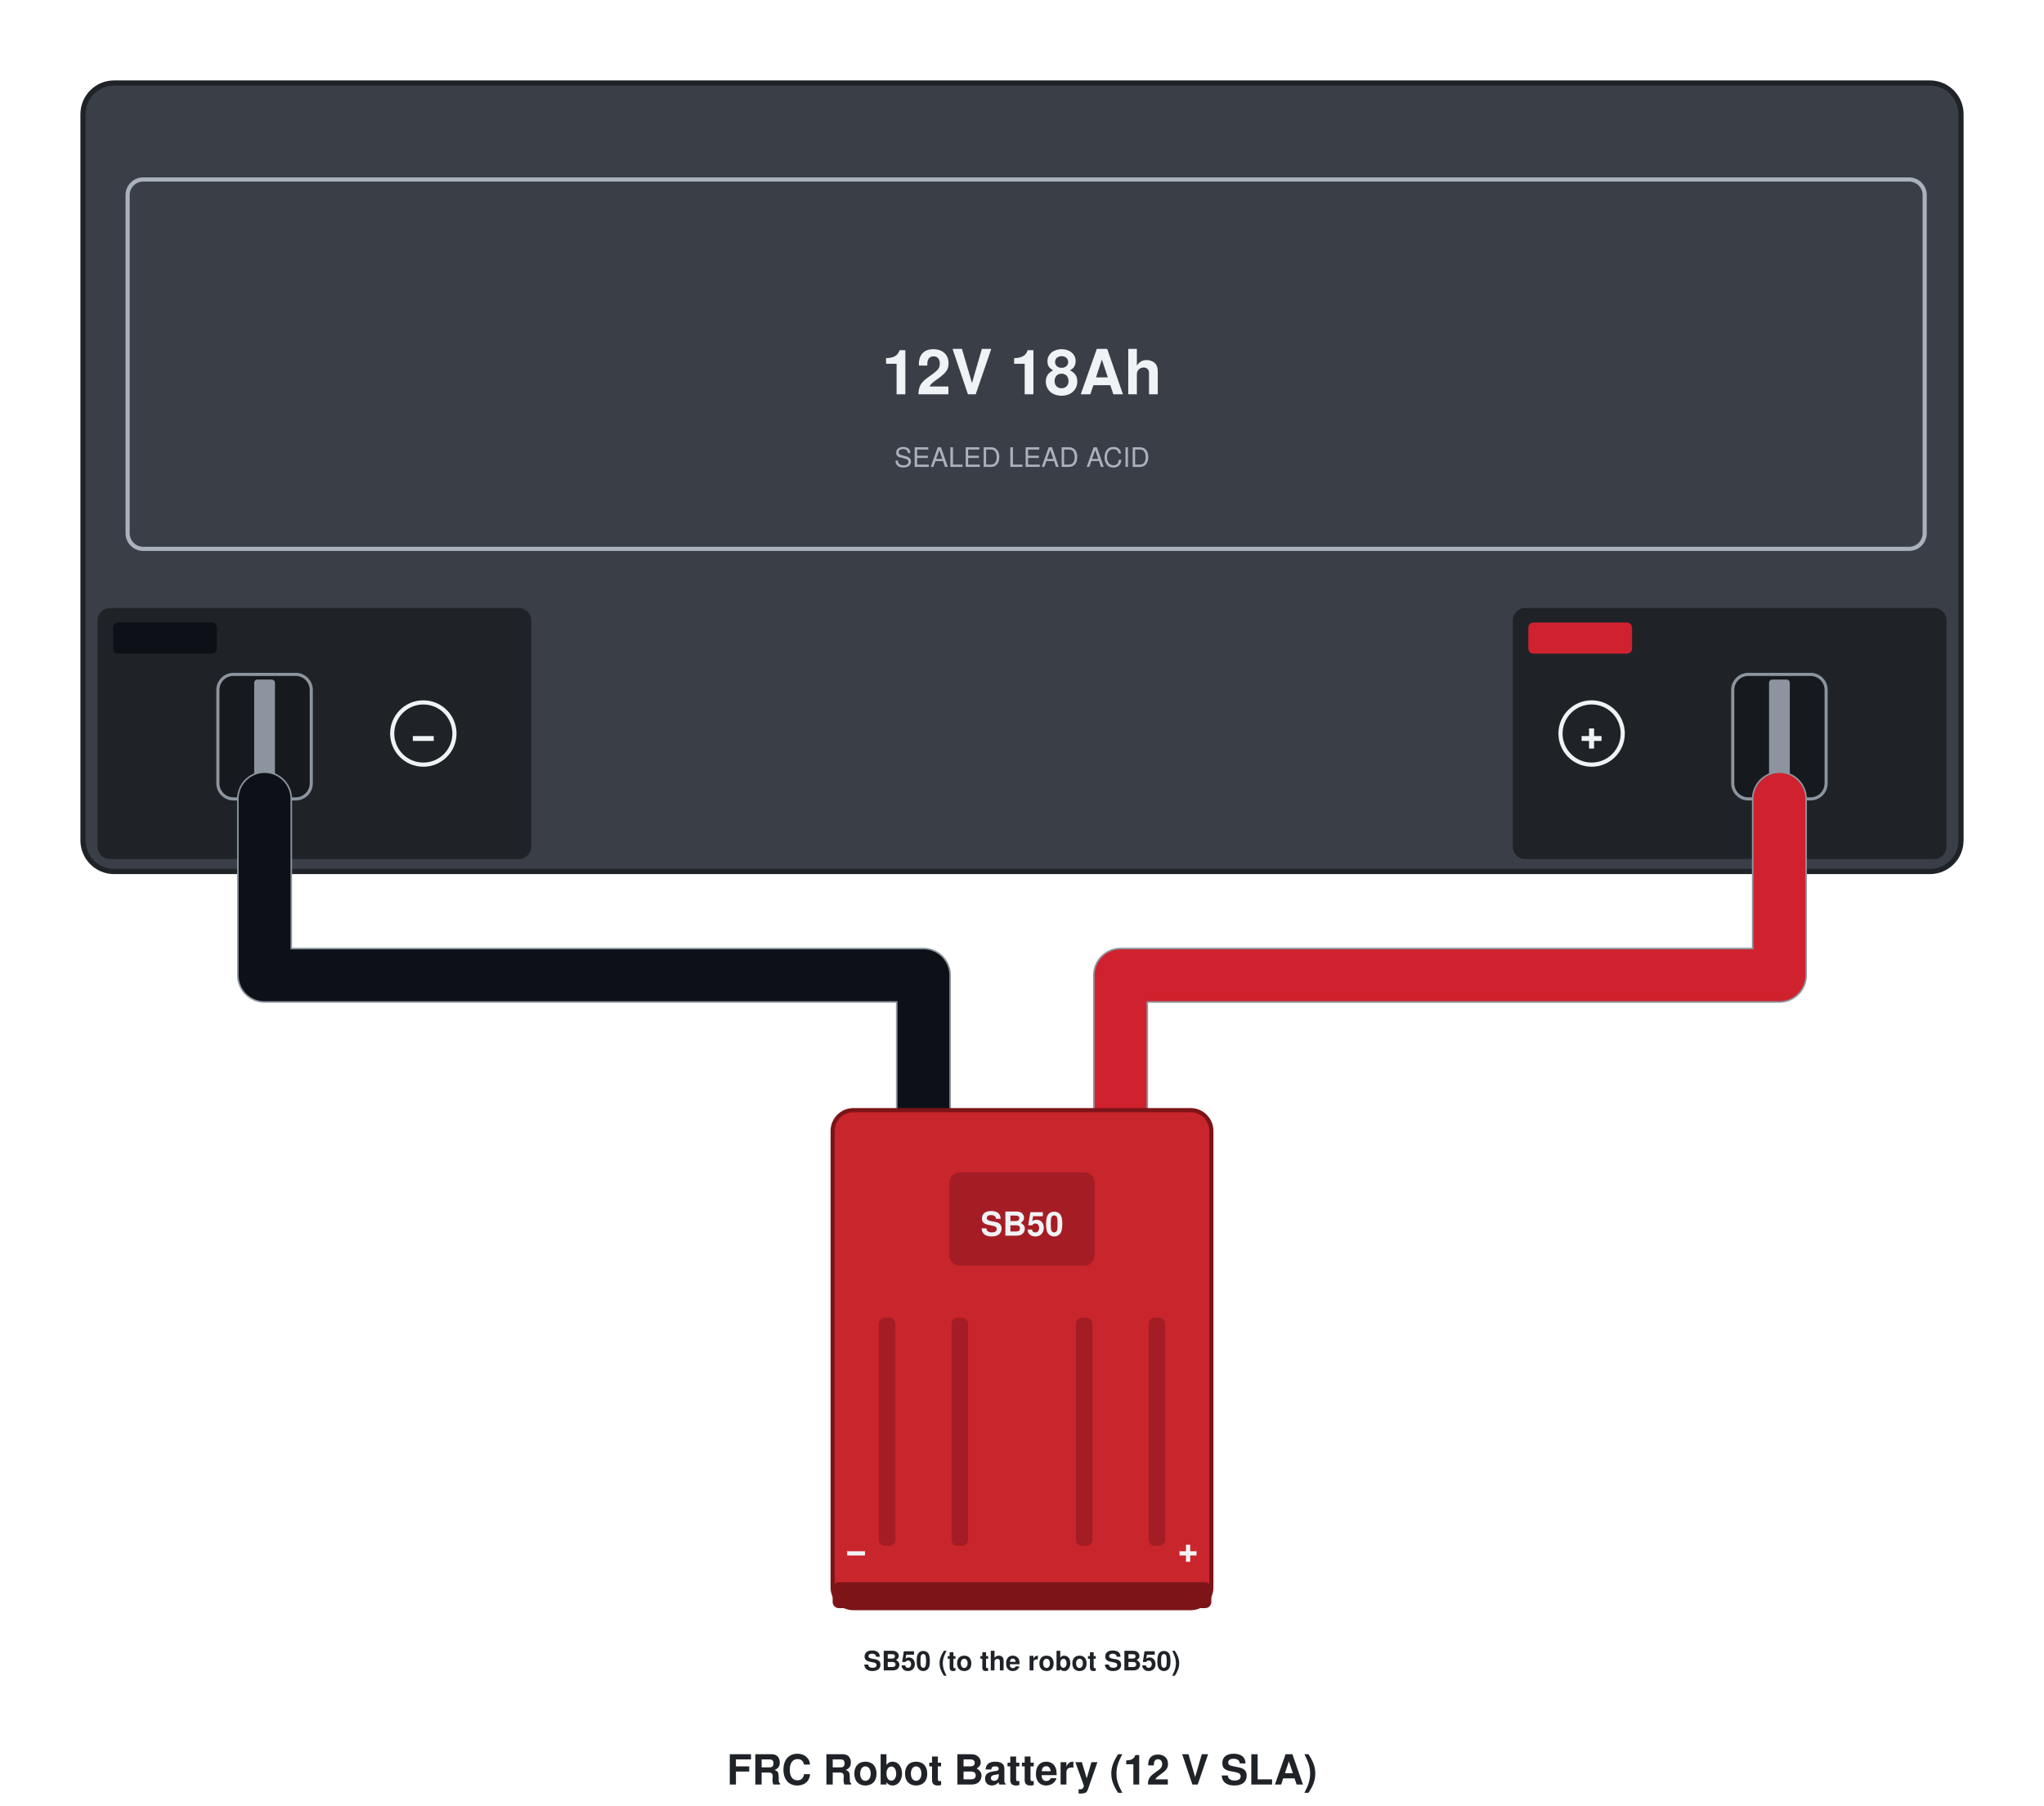
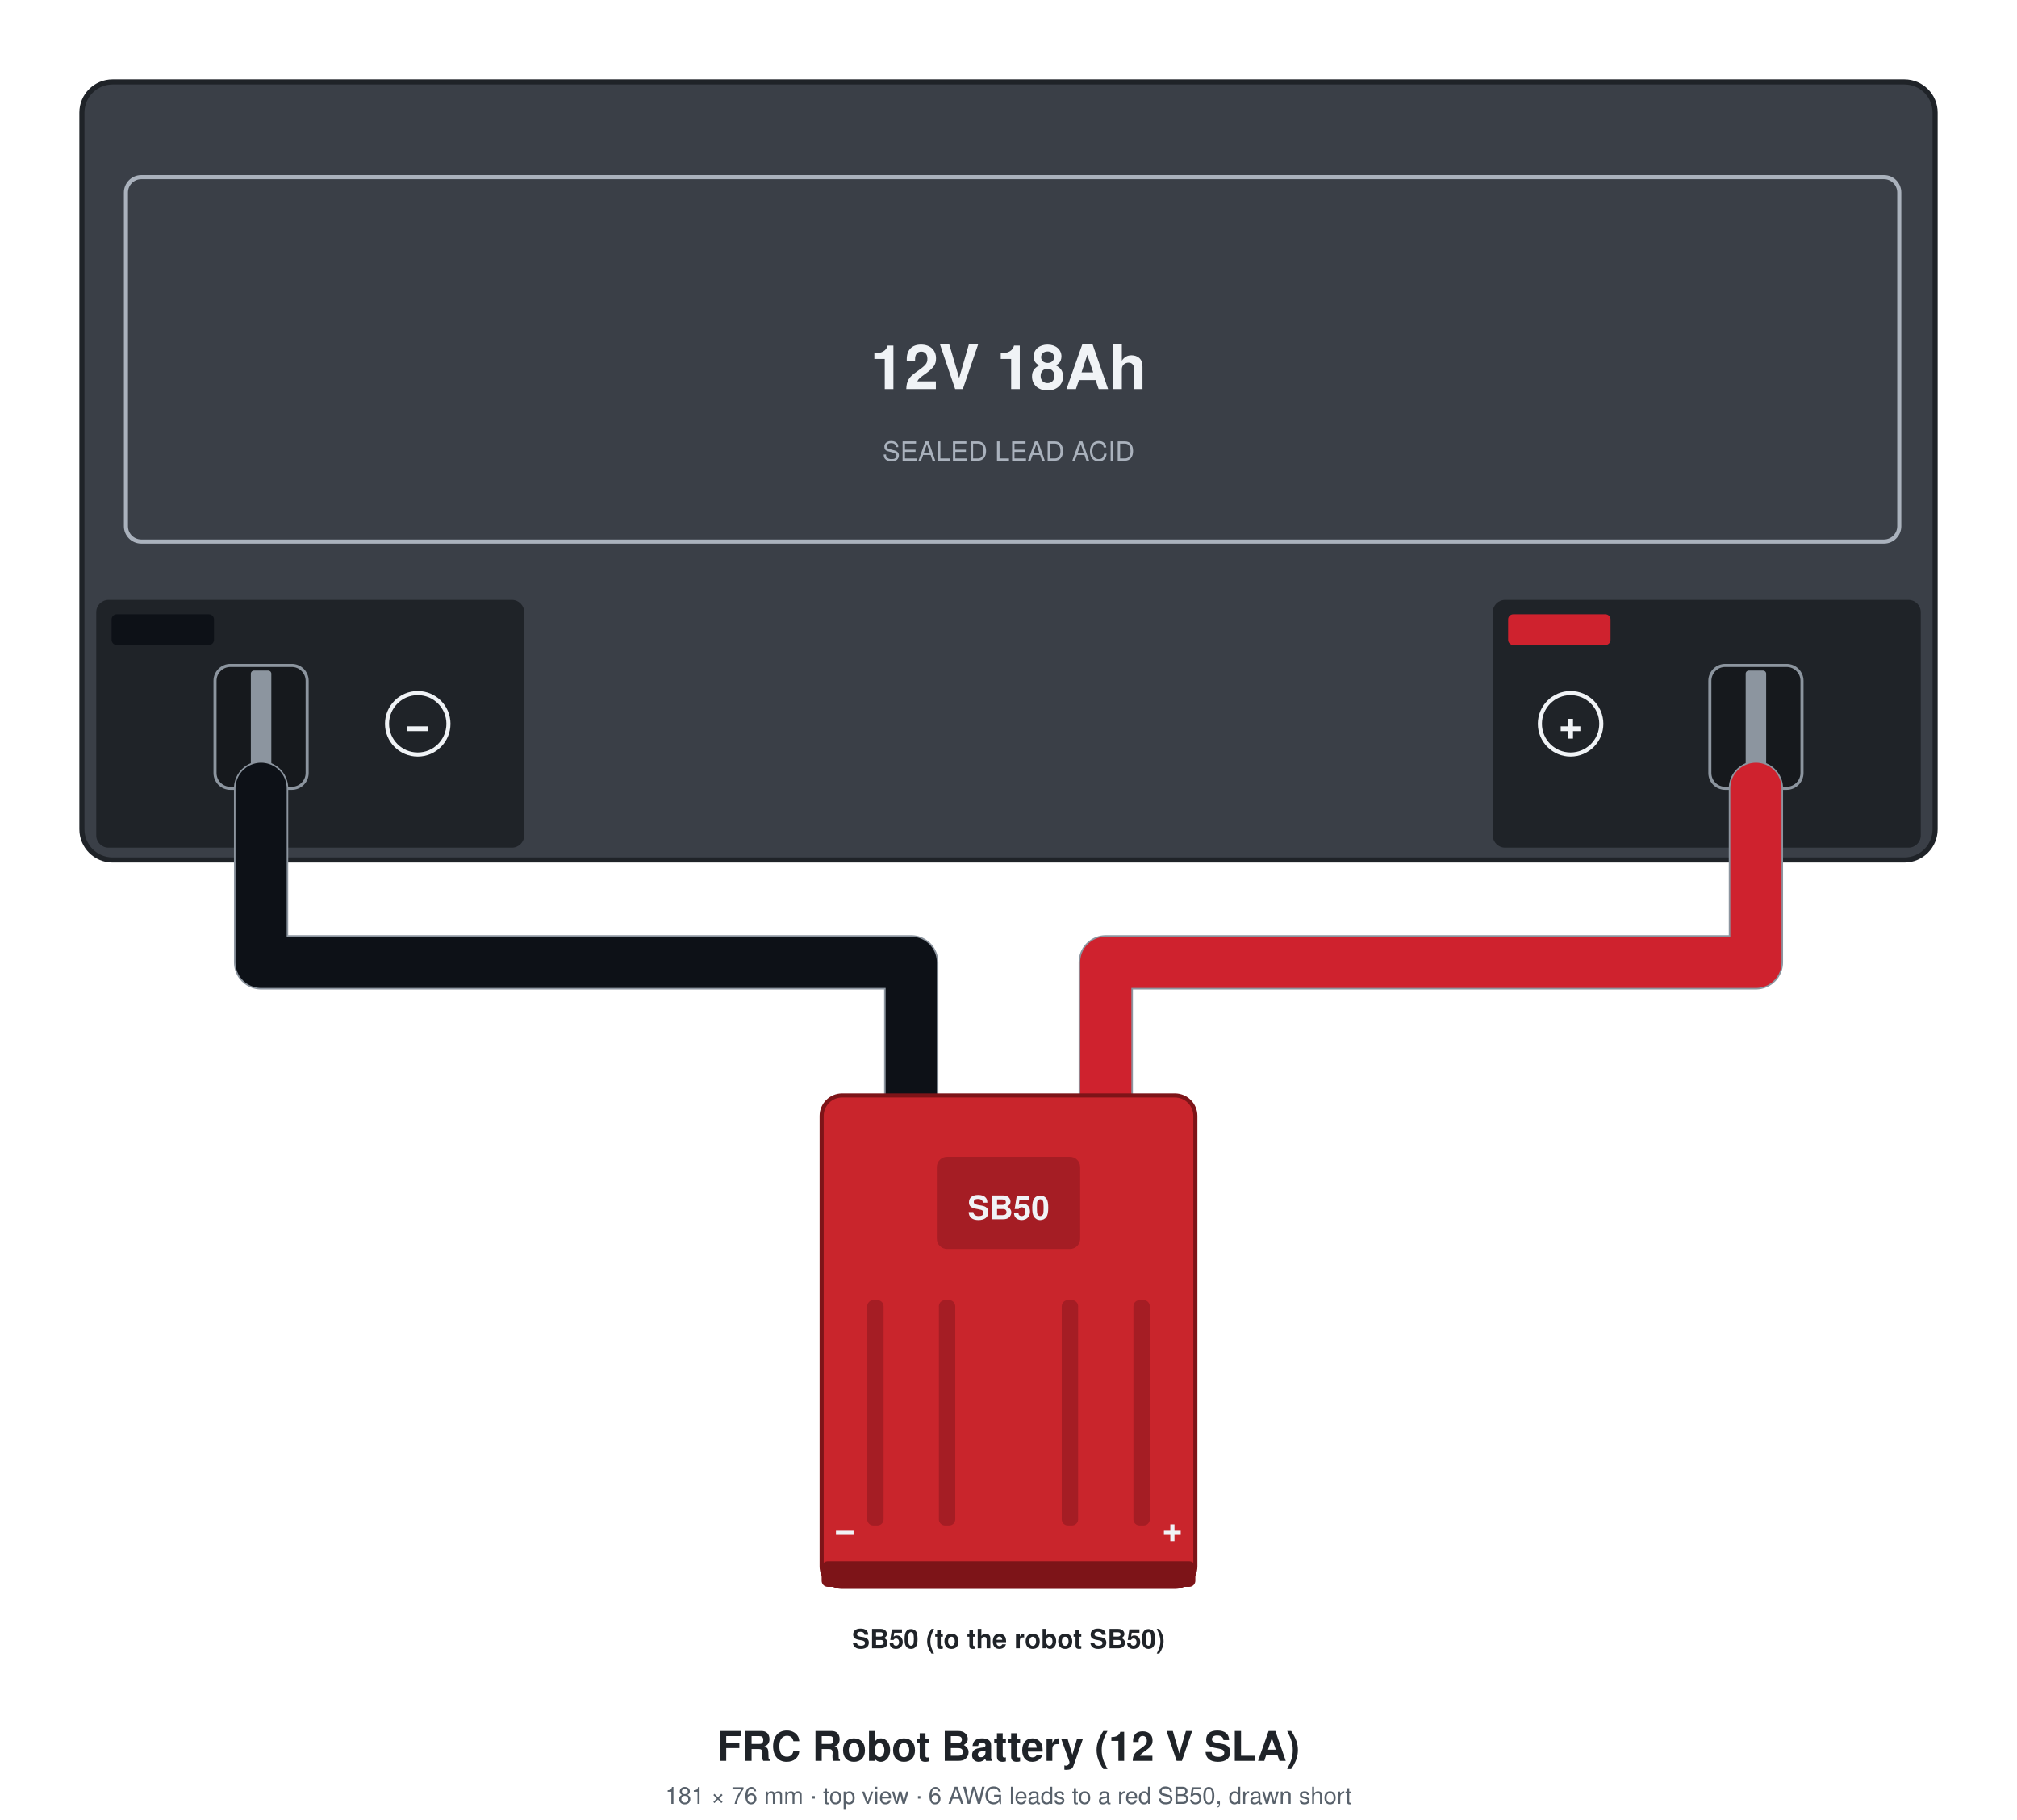
- <svg xmlns="http://www.w3.org/2000/svg" viewBox="-8 -8 197 174" width="197mm" height="174mm" font-family="Helvetica, Arial, sans-serif">
+ <svg xmlns="http://www.w3.org/2000/svg" viewBox="-8 -8 197 177.7" width="197mm" height="177.7mm" font-family="Helvetica, Arial, sans-serif">
  <rect x="0" y="0" width="181" height="76" rx="3" fill="#3a3f47" stroke="#1f2328" stroke-width="0.5" />
  <rect x="4.3" y="9.3" width="173.2" height="35.6" rx="1.5" fill="none" stroke="#aab2bd" stroke-width="0.4" />
  <text x="90.5" y="30" font-size="6" fill="#f0f3f6" text-anchor="middle" font-weight="bold">12V  18Ah</text>
  <text x="90.5" y="37" font-size="2.6" fill="#aab2bd" text-anchor="middle">SEALED LEAD ACID</text>
  <rect x="1.4" y="50.6" width="41.8" height="24.2" rx="1.2" fill="#1f2328" />
  <rect x="2.9" y="52" width="10" height="3" rx="0.5" fill="#0d1117" />
  <circle cx="32.8" cy="62.7" r="3" fill="none" stroke="#f0f3f6" stroke-width="0.4" />
  <text x="32.8" y="64.1" font-size="4" fill="#f0f3f6" text-anchor="middle" font-weight="bold">−</text>
  <rect x="13" y="57" width="9" height="12" rx="1.5" fill="#16191d" stroke="#8c959f" stroke-width="0.3" />
  <rect x="16.5" y="57.5" width="2" height="11" rx="0.3" fill="#8c959f" />
  <rect x="137.8" y="50.6" width="41.8" height="24.2" rx="1.2" fill="#1f2328" />
  <rect x="139.3" y="52" width="10" height="3" rx="0.5" fill="#cf222e" />
  <circle cx="145.4" cy="62.7" r="3" fill="none" stroke="#f0f3f6" stroke-width="0.4" />
  <text x="145.4" y="64.1" font-size="4" fill="#f0f3f6" text-anchor="middle" font-weight="bold">+</text>
  <rect x="159" y="57" width="9" height="12" rx="1.5" fill="#16191d" stroke="#8c959f" stroke-width="0.3" />
  <rect x="162.5" y="57.5" width="2" height="11" rx="0.3" fill="#8c959f" />
  <path d="M 17.5 69 L 17.5 86 L 81 86 L 81 101" fill="none" stroke="#8c959f" stroke-width="5.3" stroke-linejoin="round" stroke-linecap="round" />
  <path d="M 17.5 69 L 17.5 86 L 81 86 L 81 101" fill="none" stroke="#0d1117" stroke-width="5" stroke-linejoin="round" stroke-linecap="round" />
  <path d="M 163.5 69 L 163.5 86 L 100 86 L 100 101" fill="none" stroke="#8c959f" stroke-width="5.3" stroke-linejoin="round" stroke-linecap="round" />
  <path d="M 163.5 69 L 163.5 86 L 100 86 L 100 101" fill="none" stroke="#cf222e" stroke-width="5" stroke-linejoin="round" stroke-linecap="round" />
  <rect x="72.25" y="99" width="36.5" height="48" rx="2" fill="#c9252c" stroke="#7d1418" stroke-width="0.4" />
  <rect x="76.7" y="119" width="1.6" height="22" rx="0.6" fill="#a51d24" />
  <rect x="83.7" y="119" width="1.6" height="22" rx="0.6" fill="#a51d24" />
  <rect x="95.7" y="119" width="1.6" height="22" rx="0.6" fill="#a51d24" />
  <rect x="102.7" y="119" width="1.6" height="22" rx="0.6" fill="#a51d24" />
  <rect x="83.5" y="105" width="14" height="9" rx="1" fill="#a51d24" />
  <text x="90.5" y="111.1" font-size="3.2" fill="#f0f3f6" text-anchor="middle" font-weight="bold">SB50</text>
  <rect x="72.25" y="144.5" width="36.5" height="2.5" rx="0.6" fill="#7d1418" />
  <text x="74.5" y="142.5" font-size="3.4" fill="#f0f3f6" text-anchor="middle" font-weight="bold">−</text>
  <text x="106.5" y="142.5" font-size="3.4" fill="#f0f3f6" text-anchor="middle" font-weight="bold">+</text>
  <g class="lead-labels">
    <text x="90.5" y="153" font-size="2.6" fill="#1f2328" text-anchor="middle" font-weight="bold">SB50 (to the robot SB50)</text>
  </g>
  <g class="caption">
    <text x="90.5" y="164" font-size="4" fill="#1f2328" text-anchor="middle" font-weight="bold">FRC Robot Battery (12 V SLA)</text>
    <text x="90.5" y="168.2" font-size="2.3" fill="#57606a" text-anchor="middle">181 × 76 mm · top view · 6 AWG leads to a red SB50, drawn short</text>
  </g>
  <g id="anchors">
    <circle class="anchor" id="anchor-sb50_neg" data-kind="power" cx="81" cy="147" r="1" fill="none" />
    <circle class="anchor" id="anchor-sb50_pos" data-kind="power" cx="100" cy="147" r="1" fill="none" />
  </g>
</svg>
